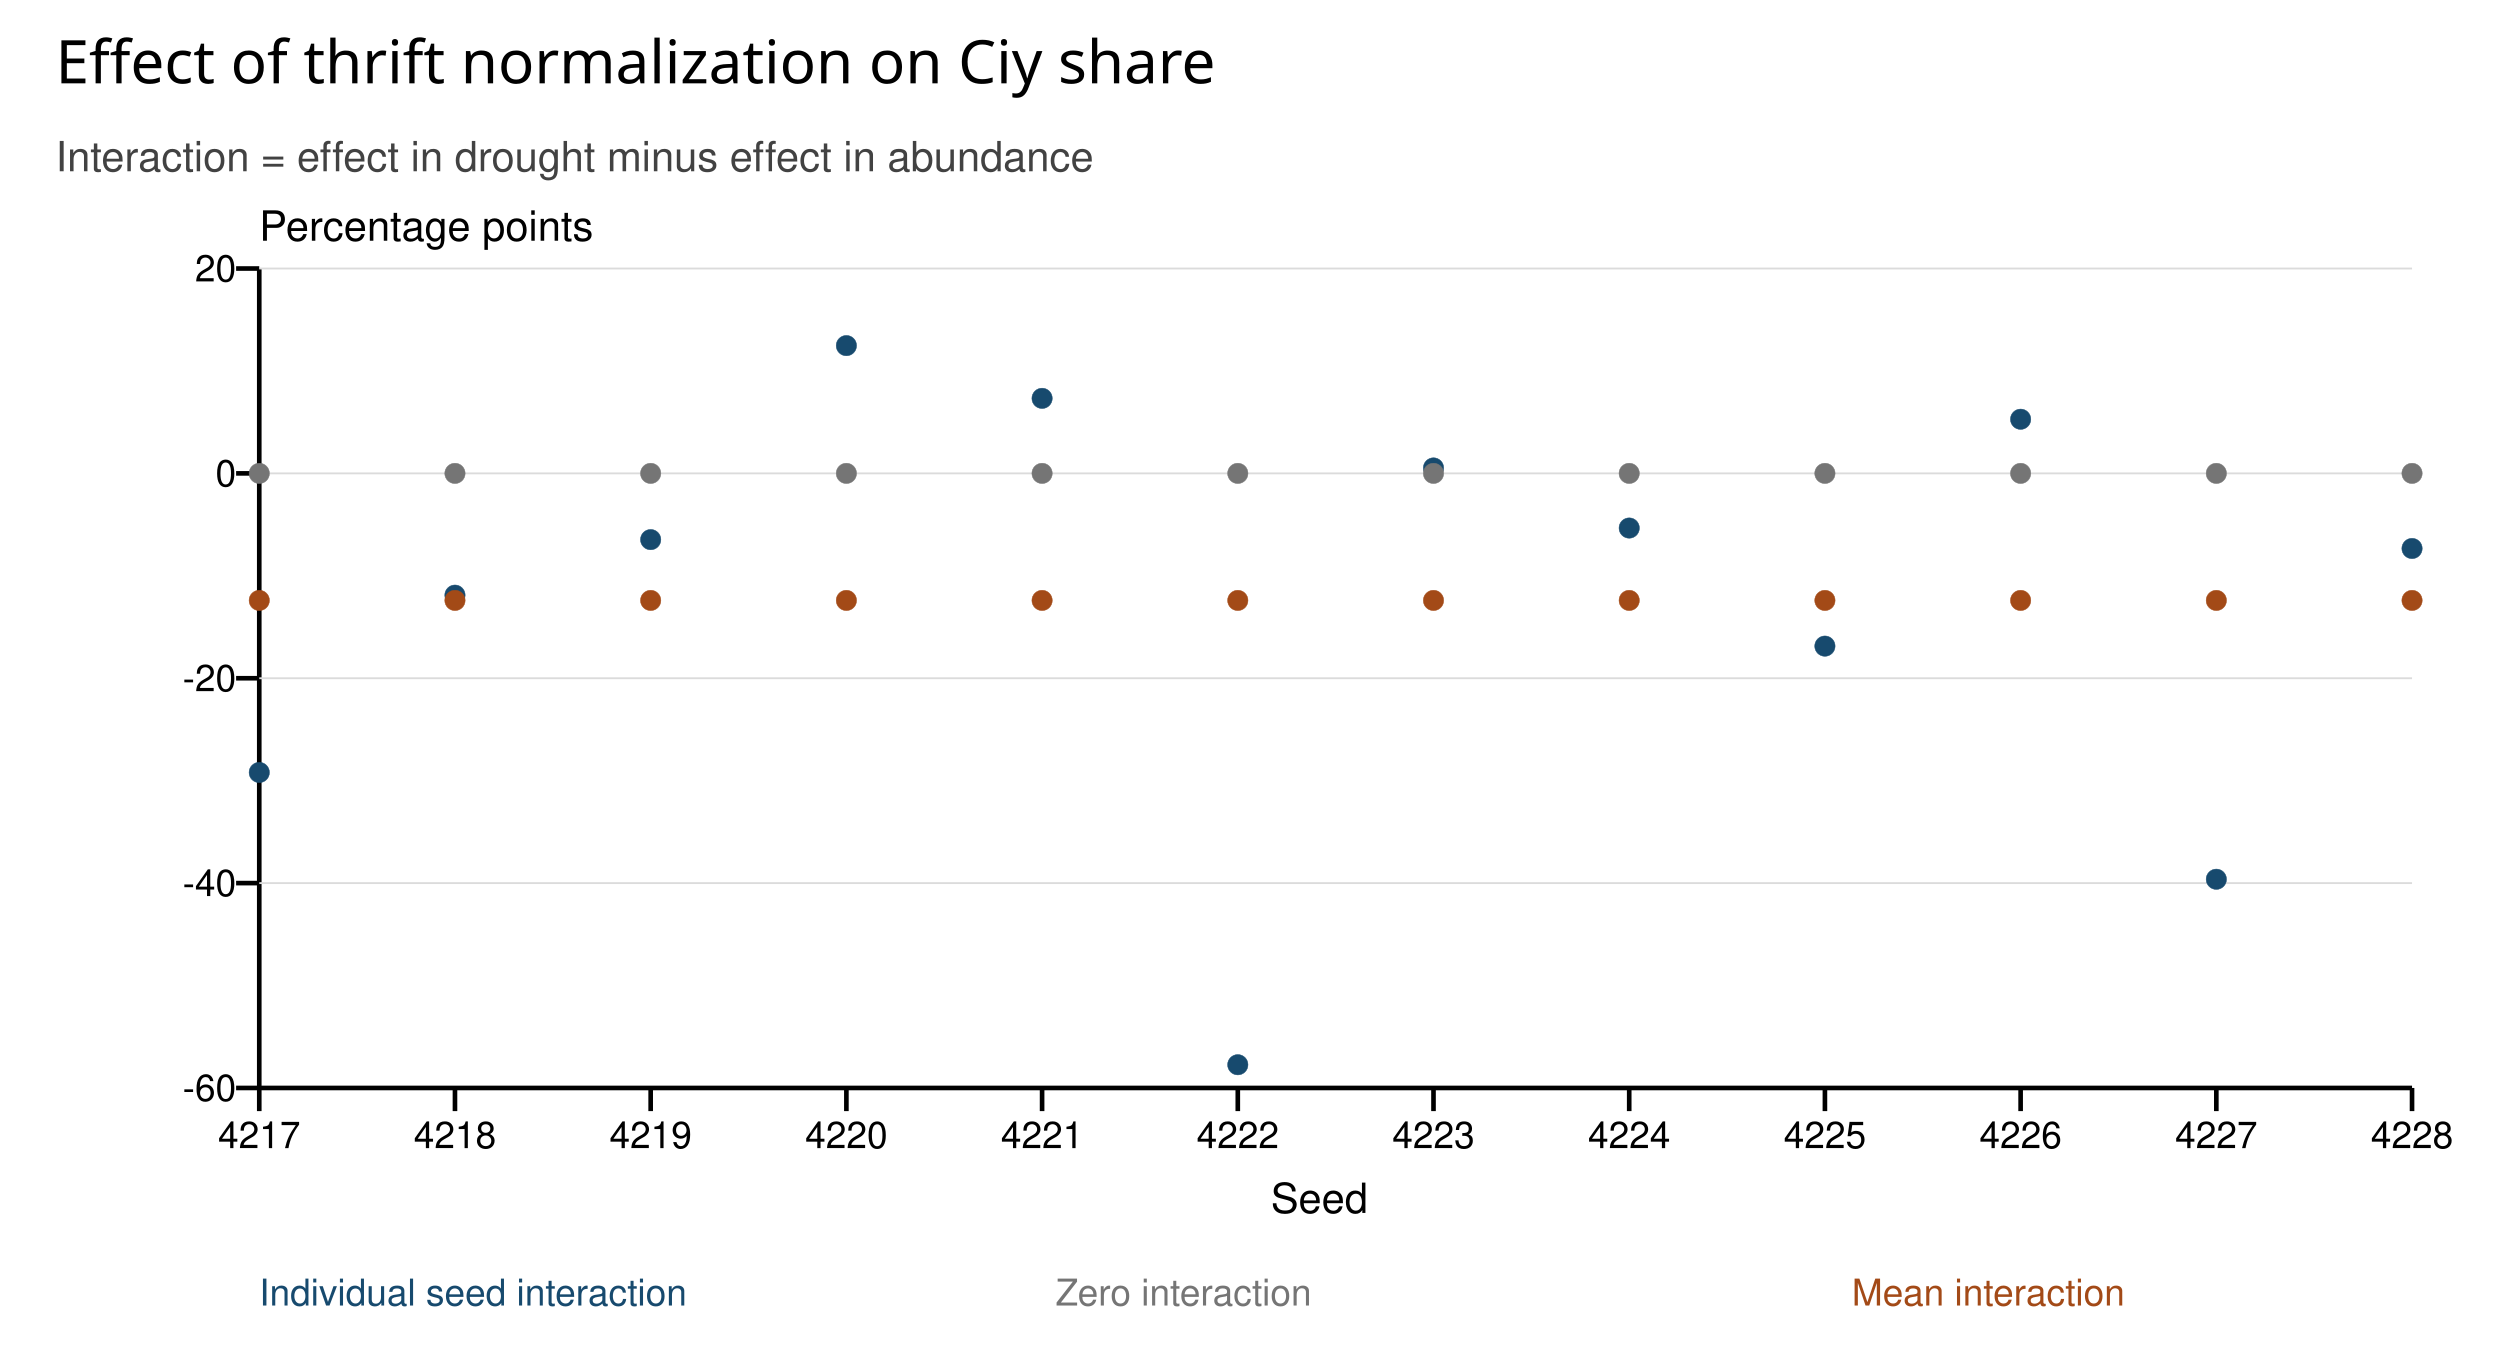
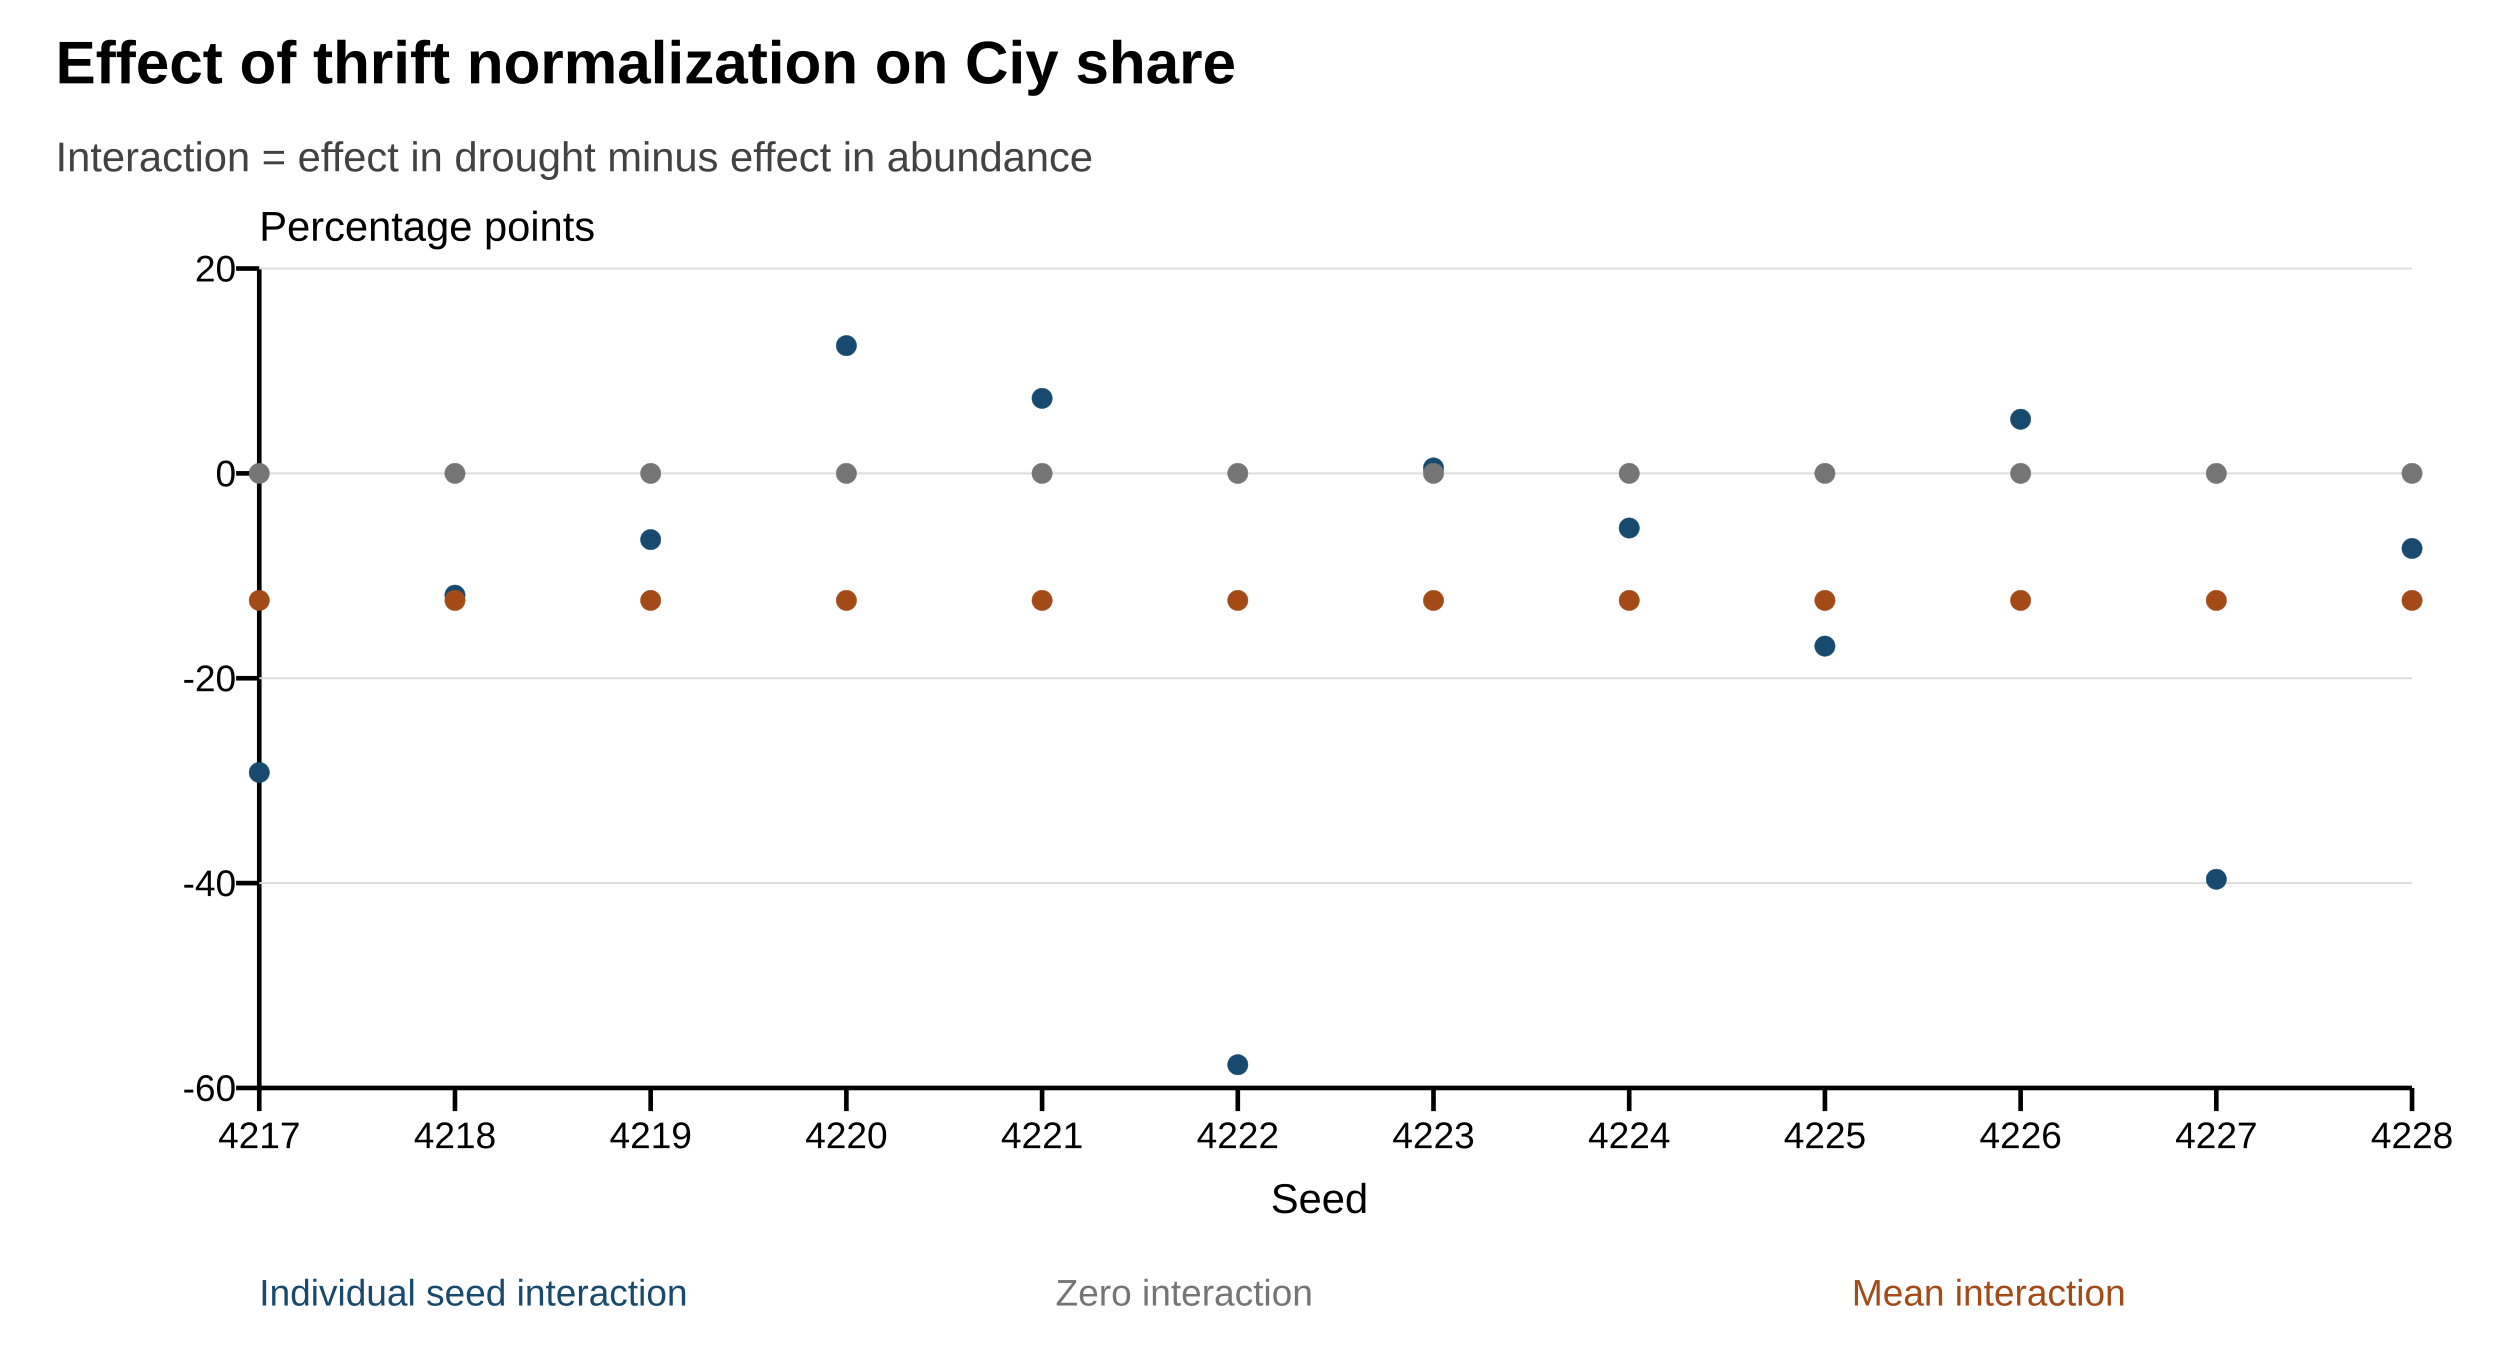
<svg xmlns="http://www.w3.org/2000/svg" width="540" height="292" preserveAspectRatio="xMinYMin meet" viewBox="0 0 540 292" version="1.0" fill-rule="evenodd">
  <clipPath id="clip">
    <rect x="0" y="0" width="540" height="292" />
  </clipPath>
  <g id="group" transform="scale(1,-1) translate(0,-292)" style="clip-path: url(#clip)">
    <g transform="">
-       <text x="12" y="274" style="font-family: Helvetica-Bold; font-size: 13px;fill: rgb(0%,0%,0%); stroke:none;" transform="translate(0,548) scale(1,-1)">Effect of thrift normalization on Ciy share</text>
-       <text x="12" y="255" style="font-family: Helvetica; font-size: 9px;fill: rgb(26%,26%,26%); stroke:none;" transform="translate(0,510) scale(1,-1)">Interaction = effect in drought minus effect in abundance</text>
+       <text x="12" y="274" style="font-family: Arial, sans-serif; font-weight: bold; font-size: 13px;fill: rgb(0%,0%,0%); stroke:none;" transform="translate(0,548) scale(1,-1)">Effect of thrift normalization on Ciy share</text>
+       <text x="12" y="255" style="font-family: Arial, sans-serif; font-size: 9px;fill: rgb(26%,26%,26%); stroke:none;" transform="translate(0,510) scale(1,-1)">Interaction = effect in drought minus effect in abundance</text>
      <g transform="">
        <g transform="">
          <g transform="">
            <path d="M 56,57 L 521,57 Z" style="stroke: rgb(0%,0%,0%); stroke-linecap: butt; stroke-width: 1;" />
          </g>
          <g transform="">
            <path d="M 56,57 L 56,52 Z" style="stroke: rgb(0%,0%,0%); stroke-linecap: butt; stroke-width: 1;" />
            <path d="M 98.273,57 L 98.273,52 Z" style="stroke: rgb(0%,0%,0%); stroke-linecap: butt; stroke-width: 1;" />
            <path d="M 140.545,57 L 140.545,52 Z" style="stroke: rgb(0%,0%,0%); stroke-linecap: butt; stroke-width: 1;" />
            <path d="M 182.818,57 L 182.818,52 Z" style="stroke: rgb(0%,0%,0%); stroke-linecap: butt; stroke-width: 1;" />
            <path d="M 225.091,57 L 225.091,52 Z" style="stroke: rgb(0%,0%,0%); stroke-linecap: butt; stroke-width: 1;" />
            <path d="M 267.364,57 L 267.364,52 Z" style="stroke: rgb(0%,0%,0%); stroke-linecap: butt; stroke-width: 1;" />
            <path d="M 309.636,57 L 309.636,52 Z" style="stroke: rgb(0%,0%,0%); stroke-linecap: butt; stroke-width: 1;" />
            <path d="M 351.909,57 L 351.909,52 Z" style="stroke: rgb(0%,0%,0%); stroke-linecap: butt; stroke-width: 1;" />
            <path d="M 394.182,57 L 394.182,52 Z" style="stroke: rgb(0%,0%,0%); stroke-linecap: butt; stroke-width: 1;" />
            <path d="M 436.455,57 L 436.455,52 Z" style="stroke: rgb(0%,0%,0%); stroke-linecap: butt; stroke-width: 1;" />
            <path d="M 478.727,57 L 478.727,52 Z" style="stroke: rgb(0%,0%,0%); stroke-linecap: butt; stroke-width: 1;" />
            <path d="M 521,57 L 521,52 Z" style="stroke: rgb(0%,0%,0%); stroke-linecap: butt; stroke-width: 1;" />
          </g>
          <g transform="">
            <g transform=" matrix(1,0,0,1,56,52)">
-               <text x="-8.896" y="-8.0" style="font-family: Helvetica; font-size: 8px;fill: rgb(0%,0%,0%); stroke:none;" transform="translate(0,-16) scale(1,-1)">4217</text>
+               <text x="-8.896" y="-8.0" style="font-family: Arial, sans-serif; font-size: 8px;fill: rgb(0%,0%,0%); stroke:none;" transform="translate(0,-16) scale(1,-1)">4217</text>
            </g>
            <g transform=" matrix(1,0,0,1,98.27273,52)">
-               <text x="-8.896" y="-8.0" style="font-family: Helvetica; font-size: 8px;fill: rgb(0%,0%,0%); stroke:none;" transform="translate(0,-16) scale(1,-1)">4218</text>
+               <text x="-8.896" y="-8.0" style="font-family: Arial, sans-serif; font-size: 8px;fill: rgb(0%,0%,0%); stroke:none;" transform="translate(0,-16) scale(1,-1)">4218</text>
            </g>
            <g transform=" matrix(1,0,0,1,140.5455,52)">
-               <text x="-8.896" y="-8.0" style="font-family: Helvetica; font-size: 8px;fill: rgb(0%,0%,0%); stroke:none;" transform="translate(0,-16) scale(1,-1)">4219</text>
+               <text x="-8.896" y="-8.0" style="font-family: Arial, sans-serif; font-size: 8px;fill: rgb(0%,0%,0%); stroke:none;" transform="translate(0,-16) scale(1,-1)">4219</text>
            </g>
            <g transform=" matrix(1,0,0,1,182.8182,52)">
-               <text x="-8.896" y="-8.0" style="font-family: Helvetica; font-size: 8px;fill: rgb(0%,0%,0%); stroke:none;" transform="translate(0,-16) scale(1,-1)">4220</text>
+               <text x="-8.896" y="-8.0" style="font-family: Arial, sans-serif; font-size: 8px;fill: rgb(0%,0%,0%); stroke:none;" transform="translate(0,-16) scale(1,-1)">4220</text>
            </g>
            <g transform=" matrix(1,0,0,1,225.0909,52)">
-               <text x="-8.896" y="-8.0" style="font-family: Helvetica; font-size: 8px;fill: rgb(0%,0%,0%); stroke:none;" transform="translate(0,-16) scale(1,-1)">4221</text>
+               <text x="-8.896" y="-8.0" style="font-family: Arial, sans-serif; font-size: 8px;fill: rgb(0%,0%,0%); stroke:none;" transform="translate(0,-16) scale(1,-1)">4221</text>
            </g>
            <g transform=" matrix(1,0,0,1,267.3636,52)">
-               <text x="-8.896" y="-8.0" style="font-family: Helvetica; font-size: 8px;fill: rgb(0%,0%,0%); stroke:none;" transform="translate(0,-16) scale(1,-1)">4222</text>
+               <text x="-8.896" y="-8.0" style="font-family: Arial, sans-serif; font-size: 8px;fill: rgb(0%,0%,0%); stroke:none;" transform="translate(0,-16) scale(1,-1)">4222</text>
            </g>
            <g transform=" matrix(1,0,0,1,309.6364,52)">
-               <text x="-8.896" y="-8.0" style="font-family: Helvetica; font-size: 8px;fill: rgb(0%,0%,0%); stroke:none;" transform="translate(0,-16) scale(1,-1)">4223</text>
+               <text x="-8.896" y="-8.0" style="font-family: Arial, sans-serif; font-size: 8px;fill: rgb(0%,0%,0%); stroke:none;" transform="translate(0,-16) scale(1,-1)">4223</text>
            </g>
            <g transform=" matrix(1,0,0,1,351.9091,52)">
-               <text x="-8.896" y="-8.0" style="font-family: Helvetica; font-size: 8px;fill: rgb(0%,0%,0%); stroke:none;" transform="translate(0,-16) scale(1,-1)">4224</text>
+               <text x="-8.896" y="-8.0" style="font-family: Arial, sans-serif; font-size: 8px;fill: rgb(0%,0%,0%); stroke:none;" transform="translate(0,-16) scale(1,-1)">4224</text>
            </g>
            <g transform=" matrix(1,0,0,1,394.1818,52)">
-               <text x="-8.896" y="-8.0" style="font-family: Helvetica; font-size: 8px;fill: rgb(0%,0%,0%); stroke:none;" transform="translate(0,-16) scale(1,-1)">4225</text>
+               <text x="-8.896" y="-8.0" style="font-family: Arial, sans-serif; font-size: 8px;fill: rgb(0%,0%,0%); stroke:none;" transform="translate(0,-16) scale(1,-1)">4225</text>
            </g>
            <g transform=" matrix(1,0,0,1,436.4545,52)">
-               <text x="-8.896" y="-8.0" style="font-family: Helvetica; font-size: 8px;fill: rgb(0%,0%,0%); stroke:none;" transform="translate(0,-16) scale(1,-1)">4226</text>
+               <text x="-8.896" y="-8.0" style="font-family: Arial, sans-serif; font-size: 8px;fill: rgb(0%,0%,0%); stroke:none;" transform="translate(0,-16) scale(1,-1)">4226</text>
            </g>
            <g transform=" matrix(1,0,0,1,478.7273,52)">
-               <text x="-8.896" y="-8.0" style="font-family: Helvetica; font-size: 8px;fill: rgb(0%,0%,0%); stroke:none;" transform="translate(0,-16) scale(1,-1)">4227</text>
+               <text x="-8.896" y="-8.0" style="font-family: Arial, sans-serif; font-size: 8px;fill: rgb(0%,0%,0%); stroke:none;" transform="translate(0,-16) scale(1,-1)">4227</text>
            </g>
            <g transform=" matrix(1,0,0,1,521,52)">
-               <text x="-8.896" y="-8.0" style="font-family: Helvetica; font-size: 8px;fill: rgb(0%,0%,0%); stroke:none;" transform="translate(0,-16) scale(1,-1)">4228</text>
+               <text x="-8.896" y="-8.0" style="font-family: Arial, sans-serif; font-size: 8px;fill: rgb(0%,0%,0%); stroke:none;" transform="translate(0,-16) scale(1,-1)">4228</text>
            </g>
          </g>
        </g>
        <g transform="">
          <g transform="">
            <path d="M 56,57 L 56,234 Z" style="stroke: rgb(0%,0%,0%); stroke-linecap: butt; stroke-width: 1;" />
          </g>
          <g transform="">
            <path d="M 56,57 L 51,57 Z" style="stroke: rgb(0%,0%,0%); stroke-linecap: butt; stroke-width: 1;" />
            <path d="M 56,101.25 L 51,101.25 Z" style="stroke: rgb(0%,0%,0%); stroke-linecap: butt; stroke-width: 1;" />
            <path d="M 56,145.5 L 51,145.5 Z" style="stroke: rgb(0%,0%,0%); stroke-linecap: butt; stroke-width: 1;" />
            <path d="M 56,189.75 L 51,189.75 Z" style="stroke: rgb(0%,0%,0%); stroke-linecap: butt; stroke-width: 1;" />
            <path d="M 56,234 L 51,234 Z" style="stroke: rgb(0%,0%,0%); stroke-linecap: butt; stroke-width: 1;" />
          </g>
          <g transform="">
            <g transform=" matrix(1,0,0,1,51,57)">
-               <text x="-11.56" y="-3.2" style="font-family: Helvetica; font-size: 8px;fill: rgb(0%,0%,0%); stroke:none;" transform="translate(0,-6) scale(1,-1)">-60</text>
+               <text x="-11.56" y="-3.2" style="font-family: Arial, sans-serif; font-size: 8px;fill: rgb(0%,0%,0%); stroke:none;" transform="translate(0,-6) scale(1,-1)">-60</text>
            </g>
            <g transform=" matrix(1,0,0,1,51,101.25)">
-               <text x="-11.56" y="-3.2" style="font-family: Helvetica; font-size: 8px;fill: rgb(0%,0%,0%); stroke:none;" transform="translate(0,-6) scale(1,-1)">-40</text>
+               <text x="-11.56" y="-3.2" style="font-family: Arial, sans-serif; font-size: 8px;fill: rgb(0%,0%,0%); stroke:none;" transform="translate(0,-6) scale(1,-1)">-40</text>
            </g>
            <g transform=" matrix(1,0,0,1,51,145.5)">
-               <text x="-11.56" y="-3.2" style="font-family: Helvetica; font-size: 8px;fill: rgb(0%,0%,0%); stroke:none;" transform="translate(0,-6) scale(1,-1)">-20</text>
+               <text x="-11.56" y="-3.2" style="font-family: Arial, sans-serif; font-size: 8px;fill: rgb(0%,0%,0%); stroke:none;" transform="translate(0,-6) scale(1,-1)">-20</text>
            </g>
            <g transform=" matrix(1,0,0,1,51,189.75)">
-               <text x="-4.448" y="-3.2" style="font-family: Helvetica; font-size: 8px;fill: rgb(0%,0%,0%); stroke:none;" transform="translate(0,-6) scale(1,-1)">0</text>
+               <text x="-4.448" y="-3.2" style="font-family: Arial, sans-serif; font-size: 8px;fill: rgb(0%,0%,0%); stroke:none;" transform="translate(0,-6) scale(1,-1)">0</text>
            </g>
            <g transform=" matrix(1,0,0,1,51,234)">
-               <text x="-8.896" y="-3.2" style="font-family: Helvetica; font-size: 8px;fill: rgb(0%,0%,0%); stroke:none;" transform="translate(0,-6) scale(1,-1)">20</text>
+               <text x="-8.896" y="-3.2" style="font-family: Arial, sans-serif; font-size: 8px;fill: rgb(0%,0%,0%); stroke:none;" transform="translate(0,-6) scale(1,-1)">20</text>
            </g>
          </g>
        </g>
        <path d="M 56,101.25 L 521,101.25 Z" style="stroke: rgb(86%,86%,86%); stroke-linecap: butt; stroke-width: 0.4;" />
        <path d="M 56,145.5 L 521,145.5 Z" style="stroke: rgb(86%,86%,86%); stroke-linecap: butt; stroke-width: 0.4;" />
        <path d="M 56,189.75 L 521,189.75 Z" style="stroke: rgb(86%,86%,86%); stroke-linecap: butt; stroke-width: 0.4;" />
        <path d="M 56,234 L 521,234 Z" style="stroke: rgb(86%,86%,86%); stroke-linecap: butt; stroke-width: 0.4;" />
        <g transform="">
          <circle cx="56.0" cy="125.147" r="2.2" style="stroke: rgb(9%,29%,43%); stroke-linecap: butt; stroke-width: 0.1; fill: rgb(9%,29%,43%); fill-rule: evenodd;" />
          <circle cx="98.273" cy="163.447" r="2.2" style="stroke: rgb(9%,29%,43%); stroke-linecap: butt; stroke-width: 0.1; fill: rgb(9%,29%,43%); fill-rule: evenodd;" />
          <circle cx="140.545" cy="175.442" r="2.2" style="stroke: rgb(9%,29%,43%); stroke-linecap: butt; stroke-width: 0.1; fill: rgb(9%,29%,43%); fill-rule: evenodd;" />
          <circle cx="182.818" cy="217.347" r="2.2" style="stroke: rgb(9%,29%,43%); stroke-linecap: butt; stroke-width: 0.1; fill: rgb(9%,29%,43%); fill-rule: evenodd;" />
          <circle cx="225.091" cy="205.957" r="2.2" style="stroke: rgb(9%,29%,43%); stroke-linecap: butt; stroke-width: 0.1; fill: rgb(9%,29%,43%); fill-rule: evenodd;" />
          <circle cx="267.364" cy="62.017" r="2.2" style="stroke: rgb(9%,29%,43%); stroke-linecap: butt; stroke-width: 0.1; fill: rgb(9%,29%,43%); fill-rule: evenodd;" />
          <circle cx="309.636" cy="190.921" r="2.2" style="stroke: rgb(9%,29%,43%); stroke-linecap: butt; stroke-width: 0.1; fill: rgb(9%,29%,43%); fill-rule: evenodd;" />
          <circle cx="351.909" cy="177.944" r="2.2" style="stroke: rgb(9%,29%,43%); stroke-linecap: butt; stroke-width: 0.1; fill: rgb(9%,29%,43%); fill-rule: evenodd;" />
          <circle cx="394.182" cy="152.438" r="2.2" style="stroke: rgb(9%,29%,43%); stroke-linecap: butt; stroke-width: 0.1; fill: rgb(9%,29%,43%); fill-rule: evenodd;" />
          <circle cx="436.455" cy="201.444" r="2.2" style="stroke: rgb(9%,29%,43%); stroke-linecap: butt; stroke-width: 0.1; fill: rgb(9%,29%,43%); fill-rule: evenodd;" />
          <circle cx="478.727" cy="102.084" r="2.2" style="stroke: rgb(9%,29%,43%); stroke-linecap: butt; stroke-width: 0.1; fill: rgb(9%,29%,43%); fill-rule: evenodd;" />
          <circle cx="521.0" cy="173.527" r="2.2" style="stroke: rgb(9%,29%,43%); stroke-linecap: butt; stroke-width: 0.1; fill: rgb(9%,29%,43%); fill-rule: evenodd;" />
          <circle cx="56.0" cy="189.75" r="2.2" style="stroke: rgb(46%,46%,46%); stroke-linecap: butt; stroke-width: 0.1; fill: rgb(46%,46%,46%); fill-rule: evenodd;" />
          <circle cx="98.273" cy="189.75" r="2.2" style="stroke: rgb(46%,46%,46%); stroke-linecap: butt; stroke-width: 0.1; fill: rgb(46%,46%,46%); fill-rule: evenodd;" />
          <circle cx="140.545" cy="189.75" r="2.2" style="stroke: rgb(46%,46%,46%); stroke-linecap: butt; stroke-width: 0.1; fill: rgb(46%,46%,46%); fill-rule: evenodd;" />
          <circle cx="182.818" cy="189.75" r="2.2" style="stroke: rgb(46%,46%,46%); stroke-linecap: butt; stroke-width: 0.1; fill: rgb(46%,46%,46%); fill-rule: evenodd;" />
          <circle cx="225.091" cy="189.75" r="2.2" style="stroke: rgb(46%,46%,46%); stroke-linecap: butt; stroke-width: 0.1; fill: rgb(46%,46%,46%); fill-rule: evenodd;" />
          <circle cx="267.364" cy="189.75" r="2.2" style="stroke: rgb(46%,46%,46%); stroke-linecap: butt; stroke-width: 0.1; fill: rgb(46%,46%,46%); fill-rule: evenodd;" />
          <circle cx="309.636" cy="189.75" r="2.2" style="stroke: rgb(46%,46%,46%); stroke-linecap: butt; stroke-width: 0.1; fill: rgb(46%,46%,46%); fill-rule: evenodd;" />
          <circle cx="351.909" cy="189.75" r="2.2" style="stroke: rgb(46%,46%,46%); stroke-linecap: butt; stroke-width: 0.1; fill: rgb(46%,46%,46%); fill-rule: evenodd;" />
          <circle cx="394.182" cy="189.75" r="2.2" style="stroke: rgb(46%,46%,46%); stroke-linecap: butt; stroke-width: 0.1; fill: rgb(46%,46%,46%); fill-rule: evenodd;" />
          <circle cx="436.455" cy="189.75" r="2.2" style="stroke: rgb(46%,46%,46%); stroke-linecap: butt; stroke-width: 0.1; fill: rgb(46%,46%,46%); fill-rule: evenodd;" />
          <circle cx="478.727" cy="189.75" r="2.2" style="stroke: rgb(46%,46%,46%); stroke-linecap: butt; stroke-width: 0.1; fill: rgb(46%,46%,46%); fill-rule: evenodd;" />
          <circle cx="521.0" cy="189.75" r="2.2" style="stroke: rgb(46%,46%,46%); stroke-linecap: butt; stroke-width: 0.1; fill: rgb(46%,46%,46%); fill-rule: evenodd;" />
          <circle cx="56.0" cy="162.31" r="2.2" style="stroke: rgb(64%,29%,9%); stroke-linecap: butt; stroke-width: 0.1; fill: rgb(64%,29%,9%); fill-rule: evenodd;" />
          <circle cx="98.273" cy="162.31" r="2.2" style="stroke: rgb(64%,29%,9%); stroke-linecap: butt; stroke-width: 0.1; fill: rgb(64%,29%,9%); fill-rule: evenodd;" />
          <circle cx="140.545" cy="162.31" r="2.2" style="stroke: rgb(64%,29%,9%); stroke-linecap: butt; stroke-width: 0.1; fill: rgb(64%,29%,9%); fill-rule: evenodd;" />
          <circle cx="182.818" cy="162.31" r="2.2" style="stroke: rgb(64%,29%,9%); stroke-linecap: butt; stroke-width: 0.1; fill: rgb(64%,29%,9%); fill-rule: evenodd;" />
          <circle cx="225.091" cy="162.31" r="2.2" style="stroke: rgb(64%,29%,9%); stroke-linecap: butt; stroke-width: 0.1; fill: rgb(64%,29%,9%); fill-rule: evenodd;" />
          <circle cx="267.364" cy="162.31" r="2.2" style="stroke: rgb(64%,29%,9%); stroke-linecap: butt; stroke-width: 0.1; fill: rgb(64%,29%,9%); fill-rule: evenodd;" />
          <circle cx="309.636" cy="162.31" r="2.2" style="stroke: rgb(64%,29%,9%); stroke-linecap: butt; stroke-width: 0.1; fill: rgb(64%,29%,9%); fill-rule: evenodd;" />
          <circle cx="351.909" cy="162.31" r="2.2" style="stroke: rgb(64%,29%,9%); stroke-linecap: butt; stroke-width: 0.1; fill: rgb(64%,29%,9%); fill-rule: evenodd;" />
          <circle cx="394.182" cy="162.31" r="2.2" style="stroke: rgb(64%,29%,9%); stroke-linecap: butt; stroke-width: 0.1; fill: rgb(64%,29%,9%); fill-rule: evenodd;" />
          <circle cx="436.455" cy="162.31" r="2.2" style="stroke: rgb(64%,29%,9%); stroke-linecap: butt; stroke-width: 0.1; fill: rgb(64%,29%,9%); fill-rule: evenodd;" />
          <circle cx="478.727" cy="162.31" r="2.2" style="stroke: rgb(64%,29%,9%); stroke-linecap: butt; stroke-width: 0.1; fill: rgb(64%,29%,9%); fill-rule: evenodd;" />
          <circle cx="521.0" cy="162.31" r="2.2" style="stroke: rgb(64%,29%,9%); stroke-linecap: butt; stroke-width: 0.1; fill: rgb(64%,29%,9%); fill-rule: evenodd;" />
        </g>
      </g>
-       <text x="274.493" y="30" style="font-family: Helvetica; font-size: 9px;fill: rgb(0%,0%,0%); stroke:none;" transform="translate(0,60) scale(1,-1)">Seed</text>
-       <text x="56" y="240" style="font-family: Helvetica; font-size: 9px;fill: rgb(0%,0%,0%); stroke:none;" transform="translate(0,480) scale(1,-1)">Percentage points</text>
-       <text x="56" y="10" style="font-family: Helvetica; font-size: 8px;fill: rgb(9%,29%,43%); stroke:none;" transform="translate(0,20) scale(1,-1)">Individual seed interaction</text>
-       <text x="228" y="10" style="font-family: Helvetica; font-size: 8px;fill: rgb(46%,46%,46%); stroke:none;" transform="translate(0,20) scale(1,-1)">Zero interaction</text>
-       <text x="400" y="10" style="font-family: Helvetica; font-size: 8px;fill: rgb(64%,29%,9%); stroke:none;" transform="translate(0,20) scale(1,-1)">Mean interaction</text>
+       <text x="274.493" y="30" style="font-family: Arial, sans-serif; font-size: 9px;fill: rgb(0%,0%,0%); stroke:none;" transform="translate(0,60) scale(1,-1)">Seed</text>
+       <text x="56" y="240" style="font-family: Arial, sans-serif; font-size: 9px;fill: rgb(0%,0%,0%); stroke:none;" transform="translate(0,480) scale(1,-1)">Percentage points</text>
+       <text x="56" y="10" style="font-family: Arial, sans-serif; font-size: 8px;fill: rgb(9%,29%,43%); stroke:none;" transform="translate(0,20) scale(1,-1)">Individual seed interaction</text>
+       <text x="228" y="10" style="font-family: Arial, sans-serif; font-size: 8px;fill: rgb(46%,46%,46%); stroke:none;" transform="translate(0,20) scale(1,-1)">Zero interaction</text>
+       <text x="400" y="10" style="font-family: Arial, sans-serif; font-size: 8px;fill: rgb(64%,29%,9%); stroke:none;" transform="translate(0,20) scale(1,-1)">Mean interaction</text>
    </g>
  </g>
</svg>
